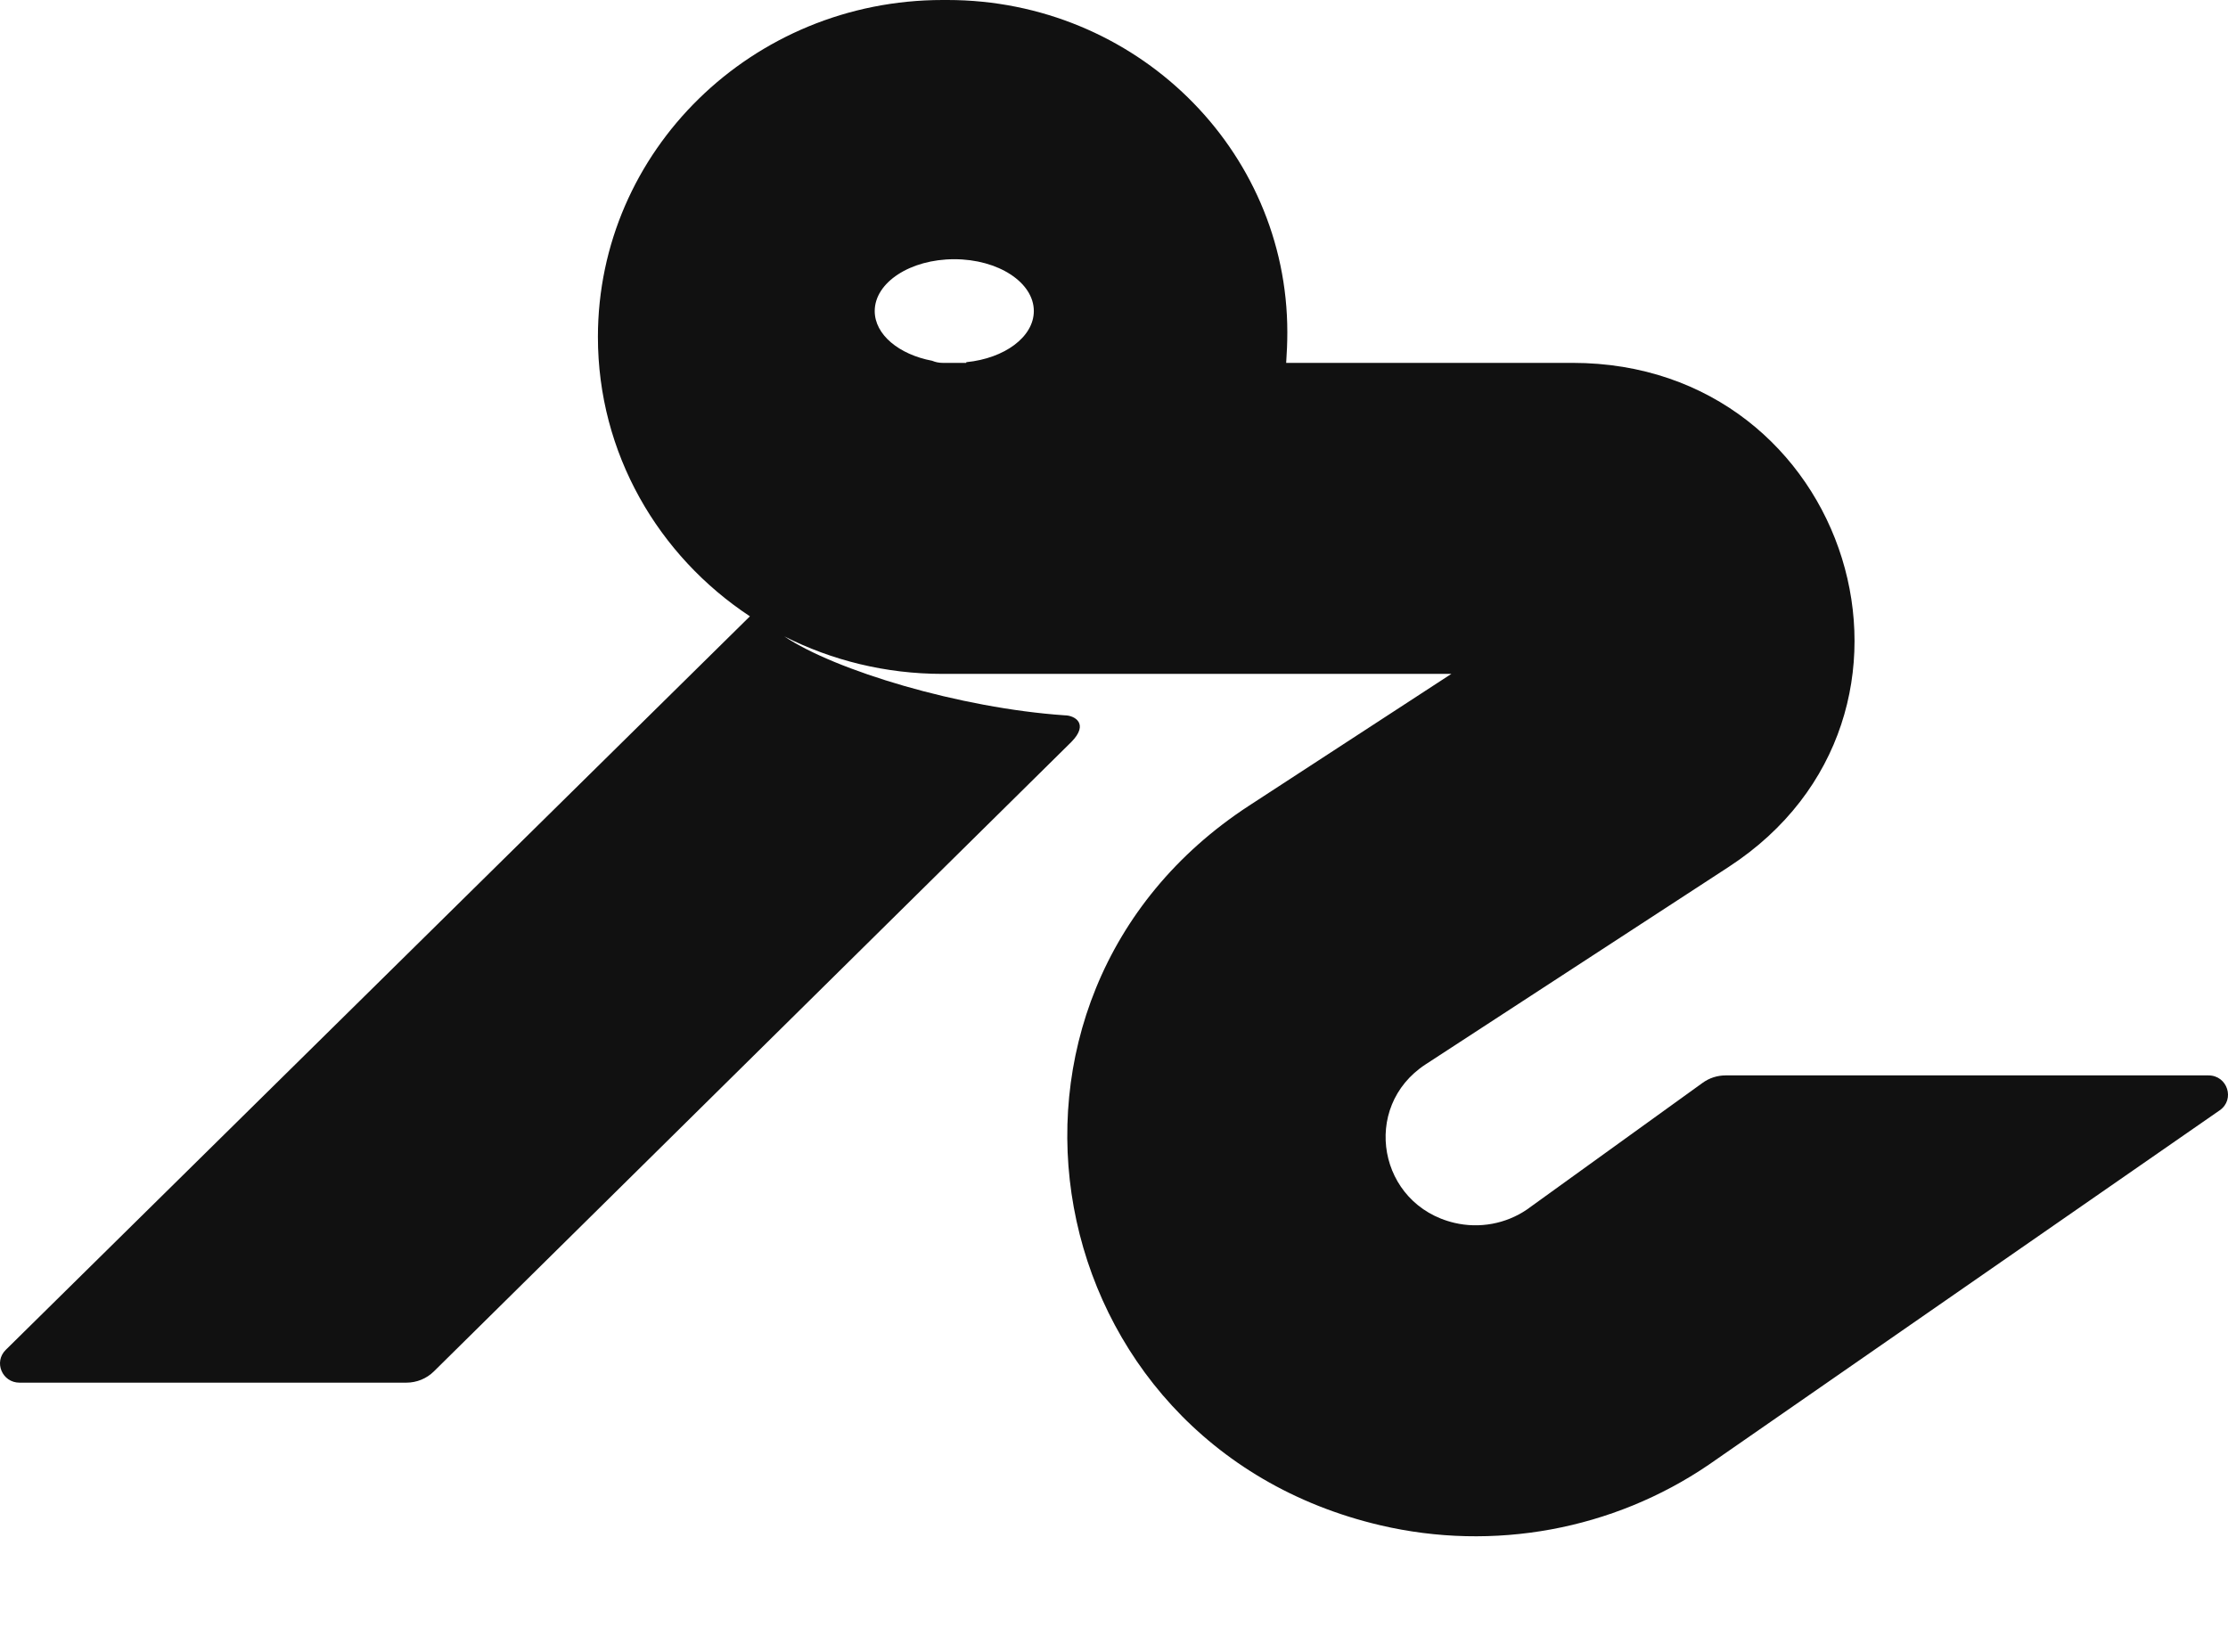
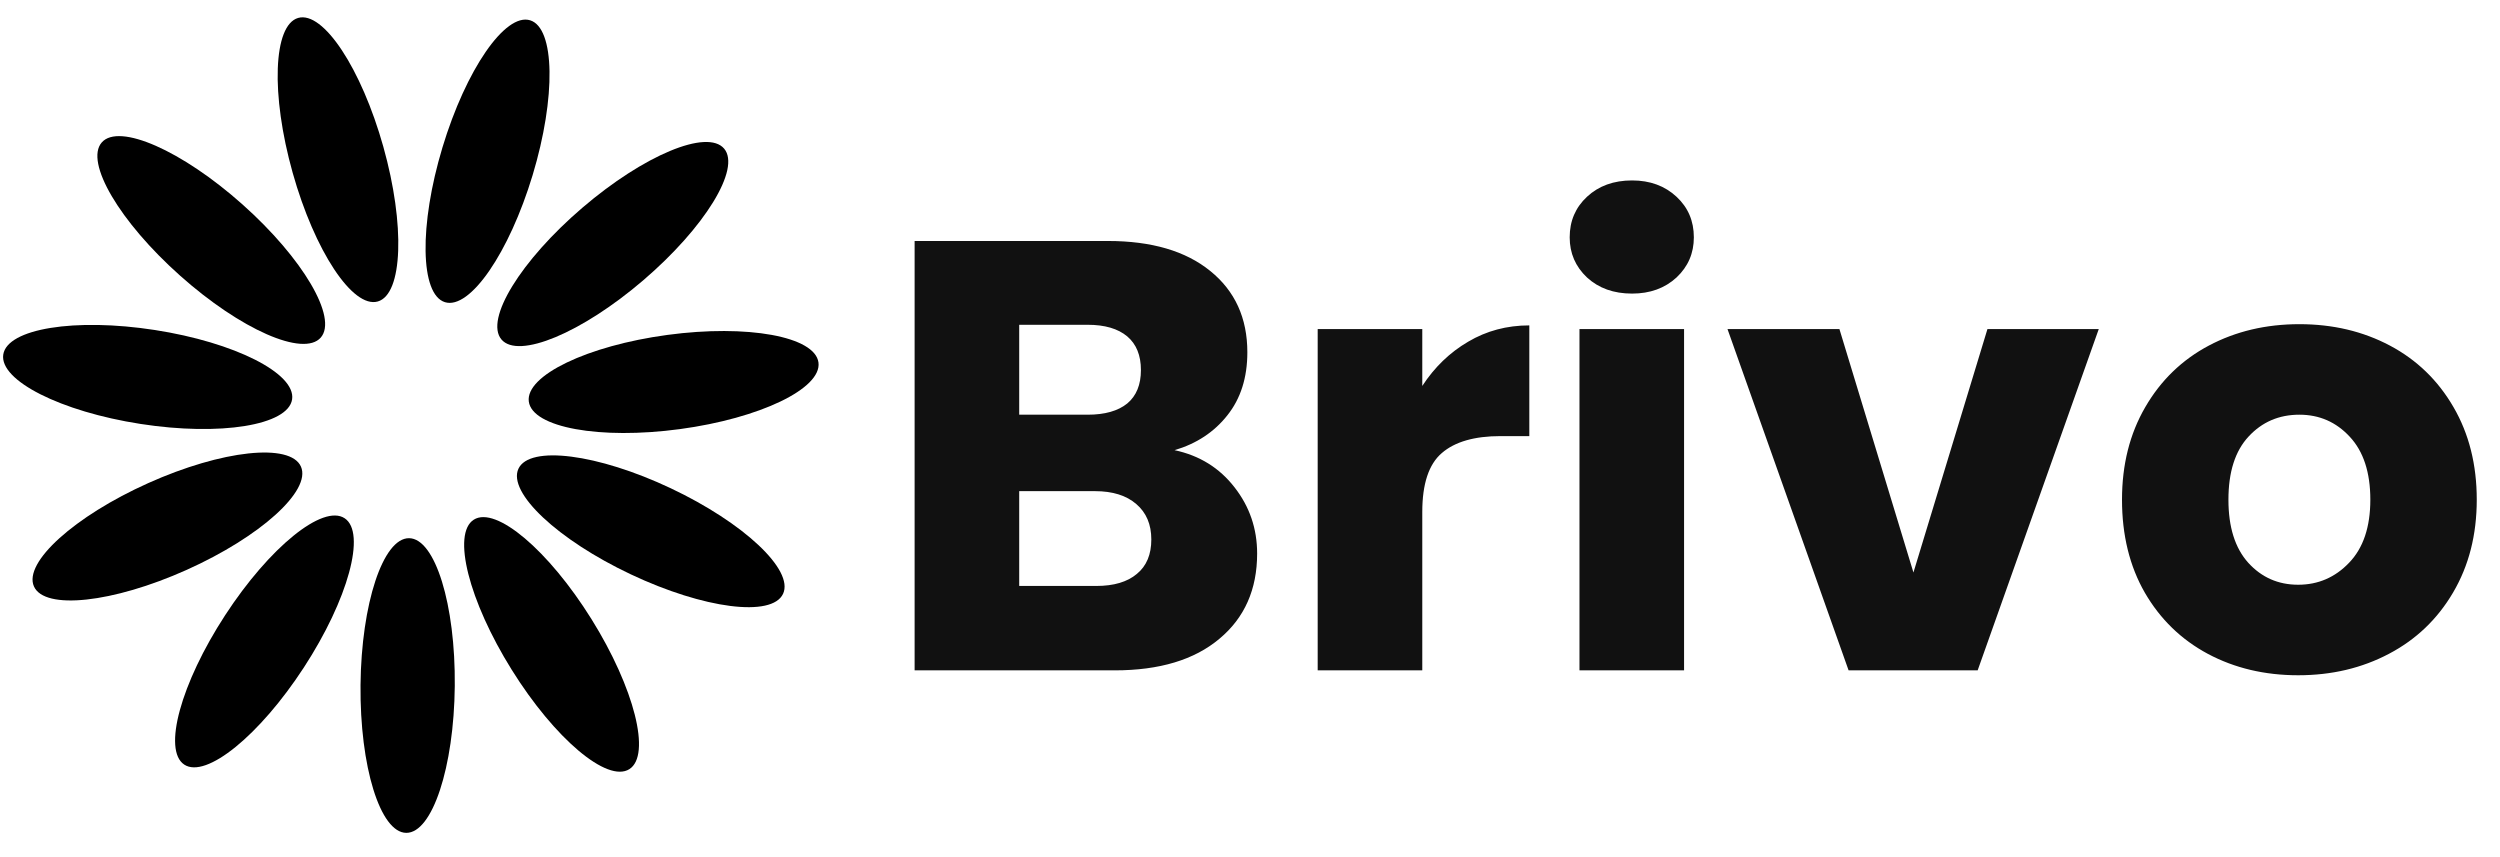
- <svg xmlns="http://www.w3.org/2000/svg" data-logo="logo" viewBox="0 0 58 43" width="58" height="43">
-   <g style="opacity: 1;" id="logogram" transform="translate(0, 0)&#10;    rotate(0 29 20)">
-     <path fill-rule="evenodd" clip-rule="evenodd" d="M24.663 0C29.55 0 33.512 3.875 33.512 8.652C33.512 8.919 33.5 9.184 33.482 9.448H40.937C48.187 9.448 51.034 18.641 45.001 22.572L37.113 27.712C35.415 28.819 35.88 31.374 37.865 31.84C38.514 31.992 39.2 31.866 39.748 31.493L44.324 28.193C44.498 28.067 44.707 28 44.922 28H57.492C57.987 28 58.189 28.628 57.784 28.909L44.478 38.14C41.99 39.832 38.88 40.405 35.932 39.713C26.919 37.599 24.806 26.002 32.519 20.975L37.782 17.546H29.705H24.536C23.052 17.546 21.65 17.193 20.417 16.569C21.731 17.453 24.98 18.438 27.722 18.625C27.966 18.625 28.363 18.838 27.89 19.318L11.295 35.707C11.105 35.895 10.847 36 10.578 36H0.508C0.056 36 -0.17 35.461 0.15 35.146L19.522 16.047C17.135 14.471 15.565 11.801 15.565 8.773C15.565 3.929 19.582 0 24.538 0H24.663ZM24.842 6.749C23.698 6.749 22.771 7.353 22.771 8.099C22.771 8.713 23.402 9.23 24.265 9.393C24.349 9.428 24.441 9.448 24.538 9.448H25.153C25.154 9.442 25.154 9.436 25.155 9.43C26.149 9.332 26.912 8.774 26.913 8.099C26.913 7.353 25.985 6.749 24.842 6.749Z" fill="#111111" />
+ <svg xmlns="http://www.w3.org/2000/svg" data-logo="logo" viewBox="0 0 122.62 42" width="122.62" height="42">
+   <g id="logogram" transform="     translate(0, 0.5)     rotate(0 20.5 20.5)        ">
+     <path d="M18.529 14.287C19.757 13.936 19.879 10.539 18.802 6.698C17.724 2.858 15.854 0.029 14.626 0.379C13.398 0.73 13.276 4.127 14.353 7.968C15.431 11.808 17.301 14.637 18.529 14.287Z" fill="black" />
+     <path d="M26.125 8.087C27.277 4.269 27.222 0.87 26.001 0.495C24.779 0.12 22.855 2.911 21.702 6.73C20.55 10.548 20.605 13.947 21.826 14.322C23.048 14.697 24.972 11.905 26.125 8.087Z" fill="black" />
+     <path d="M15.732 16.058C16.577 15.093 14.858 12.169 11.892 9.526C8.926 6.883 5.836 5.522 4.991 6.486C4.146 7.451 5.865 10.375 8.831 13.018C11.797 15.662 14.886 17.022 15.732 16.058Z" fill="black" />
+     <path d="M31.552 13.246C34.569 10.662 36.344 7.772 35.518 6.791C34.691 5.81 31.576 7.11 28.559 9.694C25.543 12.278 23.767 15.168 24.594 16.149C25.42 17.13 28.536 15.83 31.552 13.246Z" fill="black" />
+     <path d="M14.327 19.089C14.521 17.816 11.507 16.293 7.595 15.686C3.683 15.079 0.354 15.618 0.16 16.89C-0.034 18.162 2.98 19.686 6.892 20.293C10.804 20.9 14.133 20.361 14.327 19.089Z" fill="black" />
+     <path d="M33.347 20.547C37.27 20.018 40.313 18.555 40.144 17.279C39.975 16.003 36.657 15.398 32.734 15.927C28.811 16.456 25.767 17.92 25.937 19.195C26.106 20.471 29.424 21.076 33.347 20.547Z" fill="black" />
+     <path d="M9.152 27.453C12.769 25.831 15.28 23.563 14.761 22.387C14.242 21.211 10.89 21.572 7.273 23.194C3.657 24.816 1.145 27.085 1.664 28.261C2.183 29.437 5.535 29.075 9.152 27.453Z" fill="black" />
+     <path d="M38.408 28.625C38.95 27.46 36.483 25.142 32.899 23.448C29.315 21.755 25.97 21.327 25.428 22.492C24.887 23.658 27.353 25.976 30.937 27.669C34.522 29.363 37.866 29.791 38.408 28.625Z" fill="black" />
+     <path d="M14.903 32.24C17.076 28.904 17.972 25.626 16.905 24.92C15.838 24.213 13.211 26.345 11.039 29.681C8.866 33.018 7.97 36.295 9.037 37.002C10.104 37.708 12.73 35.576 14.903 32.24Z" fill="black" />
+     <path d="M30.869 37.225C31.949 36.54 31.117 33.246 29.011 29.867C26.904 26.488 24.32 24.304 23.239 24.989C22.158 25.675 22.99 28.969 25.097 32.348C27.204 35.727 29.788 37.91 30.869 37.225Z" fill="black" />
+     <path d="M22.306 33.146C22.345 29.155 21.341 25.91 20.065 25.897C18.788 25.885 17.722 29.11 17.683 33.101C17.645 37.092 18.648 40.337 19.925 40.35C21.201 40.362 22.267 37.137 22.306 33.146Z" fill="black" />
  </g>
-   <g style="opacity: 1;" id="logotype" transform="" />
+   <g id="logotype" transform="translate(42, 8.88)">
+     <path fill="#111111" d="M15.61 13.20Q17.44 13.59 18.55 15.02Q19.66 16.44 19.66 18.27L19.66 18.27Q19.66 20.91 17.81 22.45Q15.97 24 12.67 24L12.67 24L2.86 24L2.86 2.94L12.34 2.94Q15.55 2.94 17.36 4.41Q19.18 5.88 19.18 8.40L19.18 8.40Q19.18 10.26 18.20 11.49Q17.23 12.72 15.61 13.20L15.61 13.20ZM7.99 7.05L7.99 11.46L11.35 11.46Q12.61 11.46 13.29 10.91Q13.96 10.35 13.96 9.27L13.96 9.27Q13.96 8.19 13.29 7.62Q12.61 7.05 11.35 7.05L11.35 7.05L7.99 7.05ZM11.77 19.86Q13.06 19.86 13.76 19.27Q14.47 18.69 14.47 17.58L14.47 17.58Q14.47 16.47 13.73 15.84Q13 15.21 11.71 15.21L11.71 15.21L7.99 15.21L7.99 19.86L11.77 19.86ZM27.76 10.05Q28.66 8.67 30.01 7.88Q31.36 7.08 33.01 7.08L33.01 7.08L33.01 12.51L31.60 12.51Q29.68 12.51 28.72 13.34Q27.76 14.16 27.76 16.23L27.76 16.23L27.76 24L22.63 24L22.63 7.26L27.76 7.26L27.76 10.05ZM38.05 5.52Q36.70 5.52 35.84 4.73Q34.99 3.93 34.99 2.76L34.99 2.76Q34.99 1.56 35.84 0.77Q36.70-0.03 38.05-0.03L38.05-0.03Q39.37-0.03 40.23 0.77Q41.08 1.56 41.08 2.76L41.08 2.76Q41.08 3.93 40.23 4.73Q39.37 5.52 38.05 5.52L38.05 5.52ZM35.47 7.26L40.60 7.26L40.60 24L35.47 24L35.47 7.26ZM48.22 7.26L51.85 19.20L55.48 7.26L60.94 7.26L55 24L48.67 24L42.73 7.26L48.22 7.26ZM70.72 24.24Q68.26 24.24 66.29 23.19Q64.33 22.14 63.20 20.19Q62.08 18.24 62.08 15.63L62.08 15.63Q62.08 13.05 63.22 11.09Q64.36 9.12 66.34 8.07Q68.32 7.02 70.78 7.02L70.78 7.02Q73.24 7.02 75.22 8.07Q77.20 9.12 78.34 11.09Q79.48 13.05 79.48 15.63L79.48 15.63Q79.48 18.21 78.32 20.18Q77.17 22.14 75.17 23.19Q73.18 24.24 70.72 24.24L70.72 24.24ZM70.72 19.80Q72.19 19.80 73.22 18.72Q74.26 17.64 74.26 15.63L74.26 15.63Q74.26 13.62 73.25 12.54Q72.25 11.46 70.78 11.46L70.78 11.46Q69.28 11.46 68.29 12.53Q67.30 13.59 67.30 15.63L67.30 15.63Q67.30 17.64 68.27 18.72Q69.25 19.80 70.72 19.80L70.72 19.80Z" />
+   </g>
</svg>
